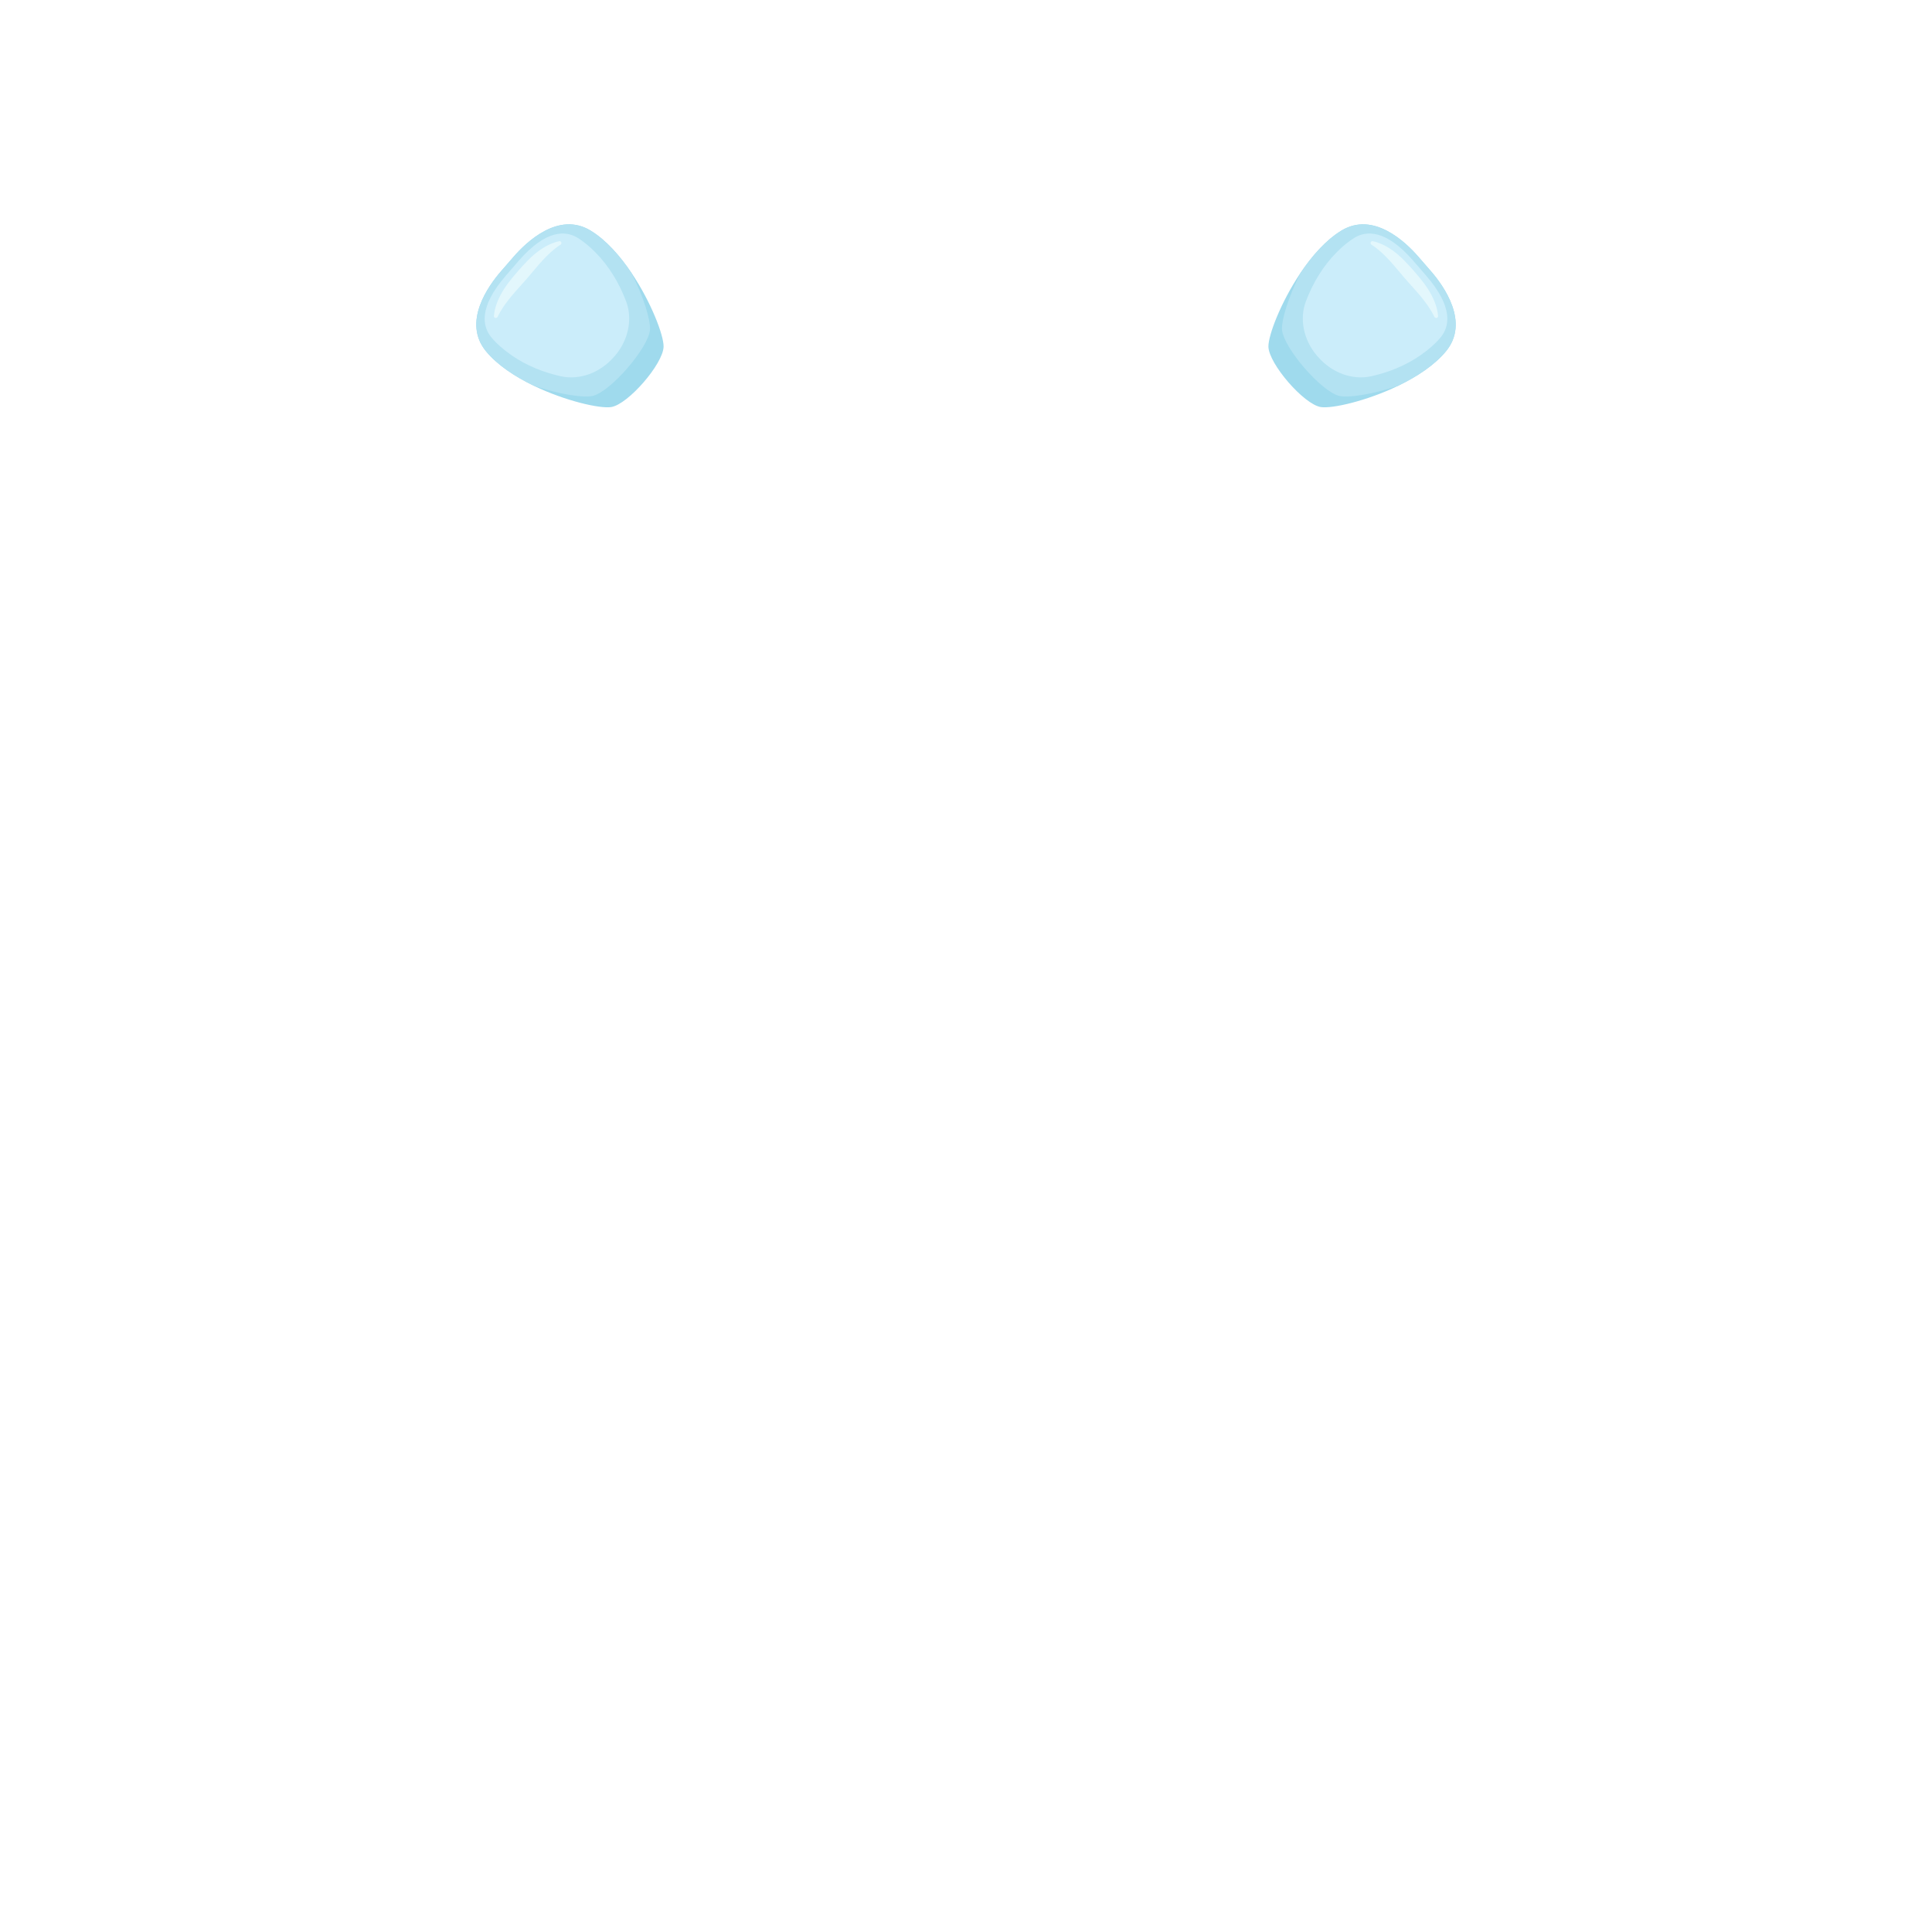
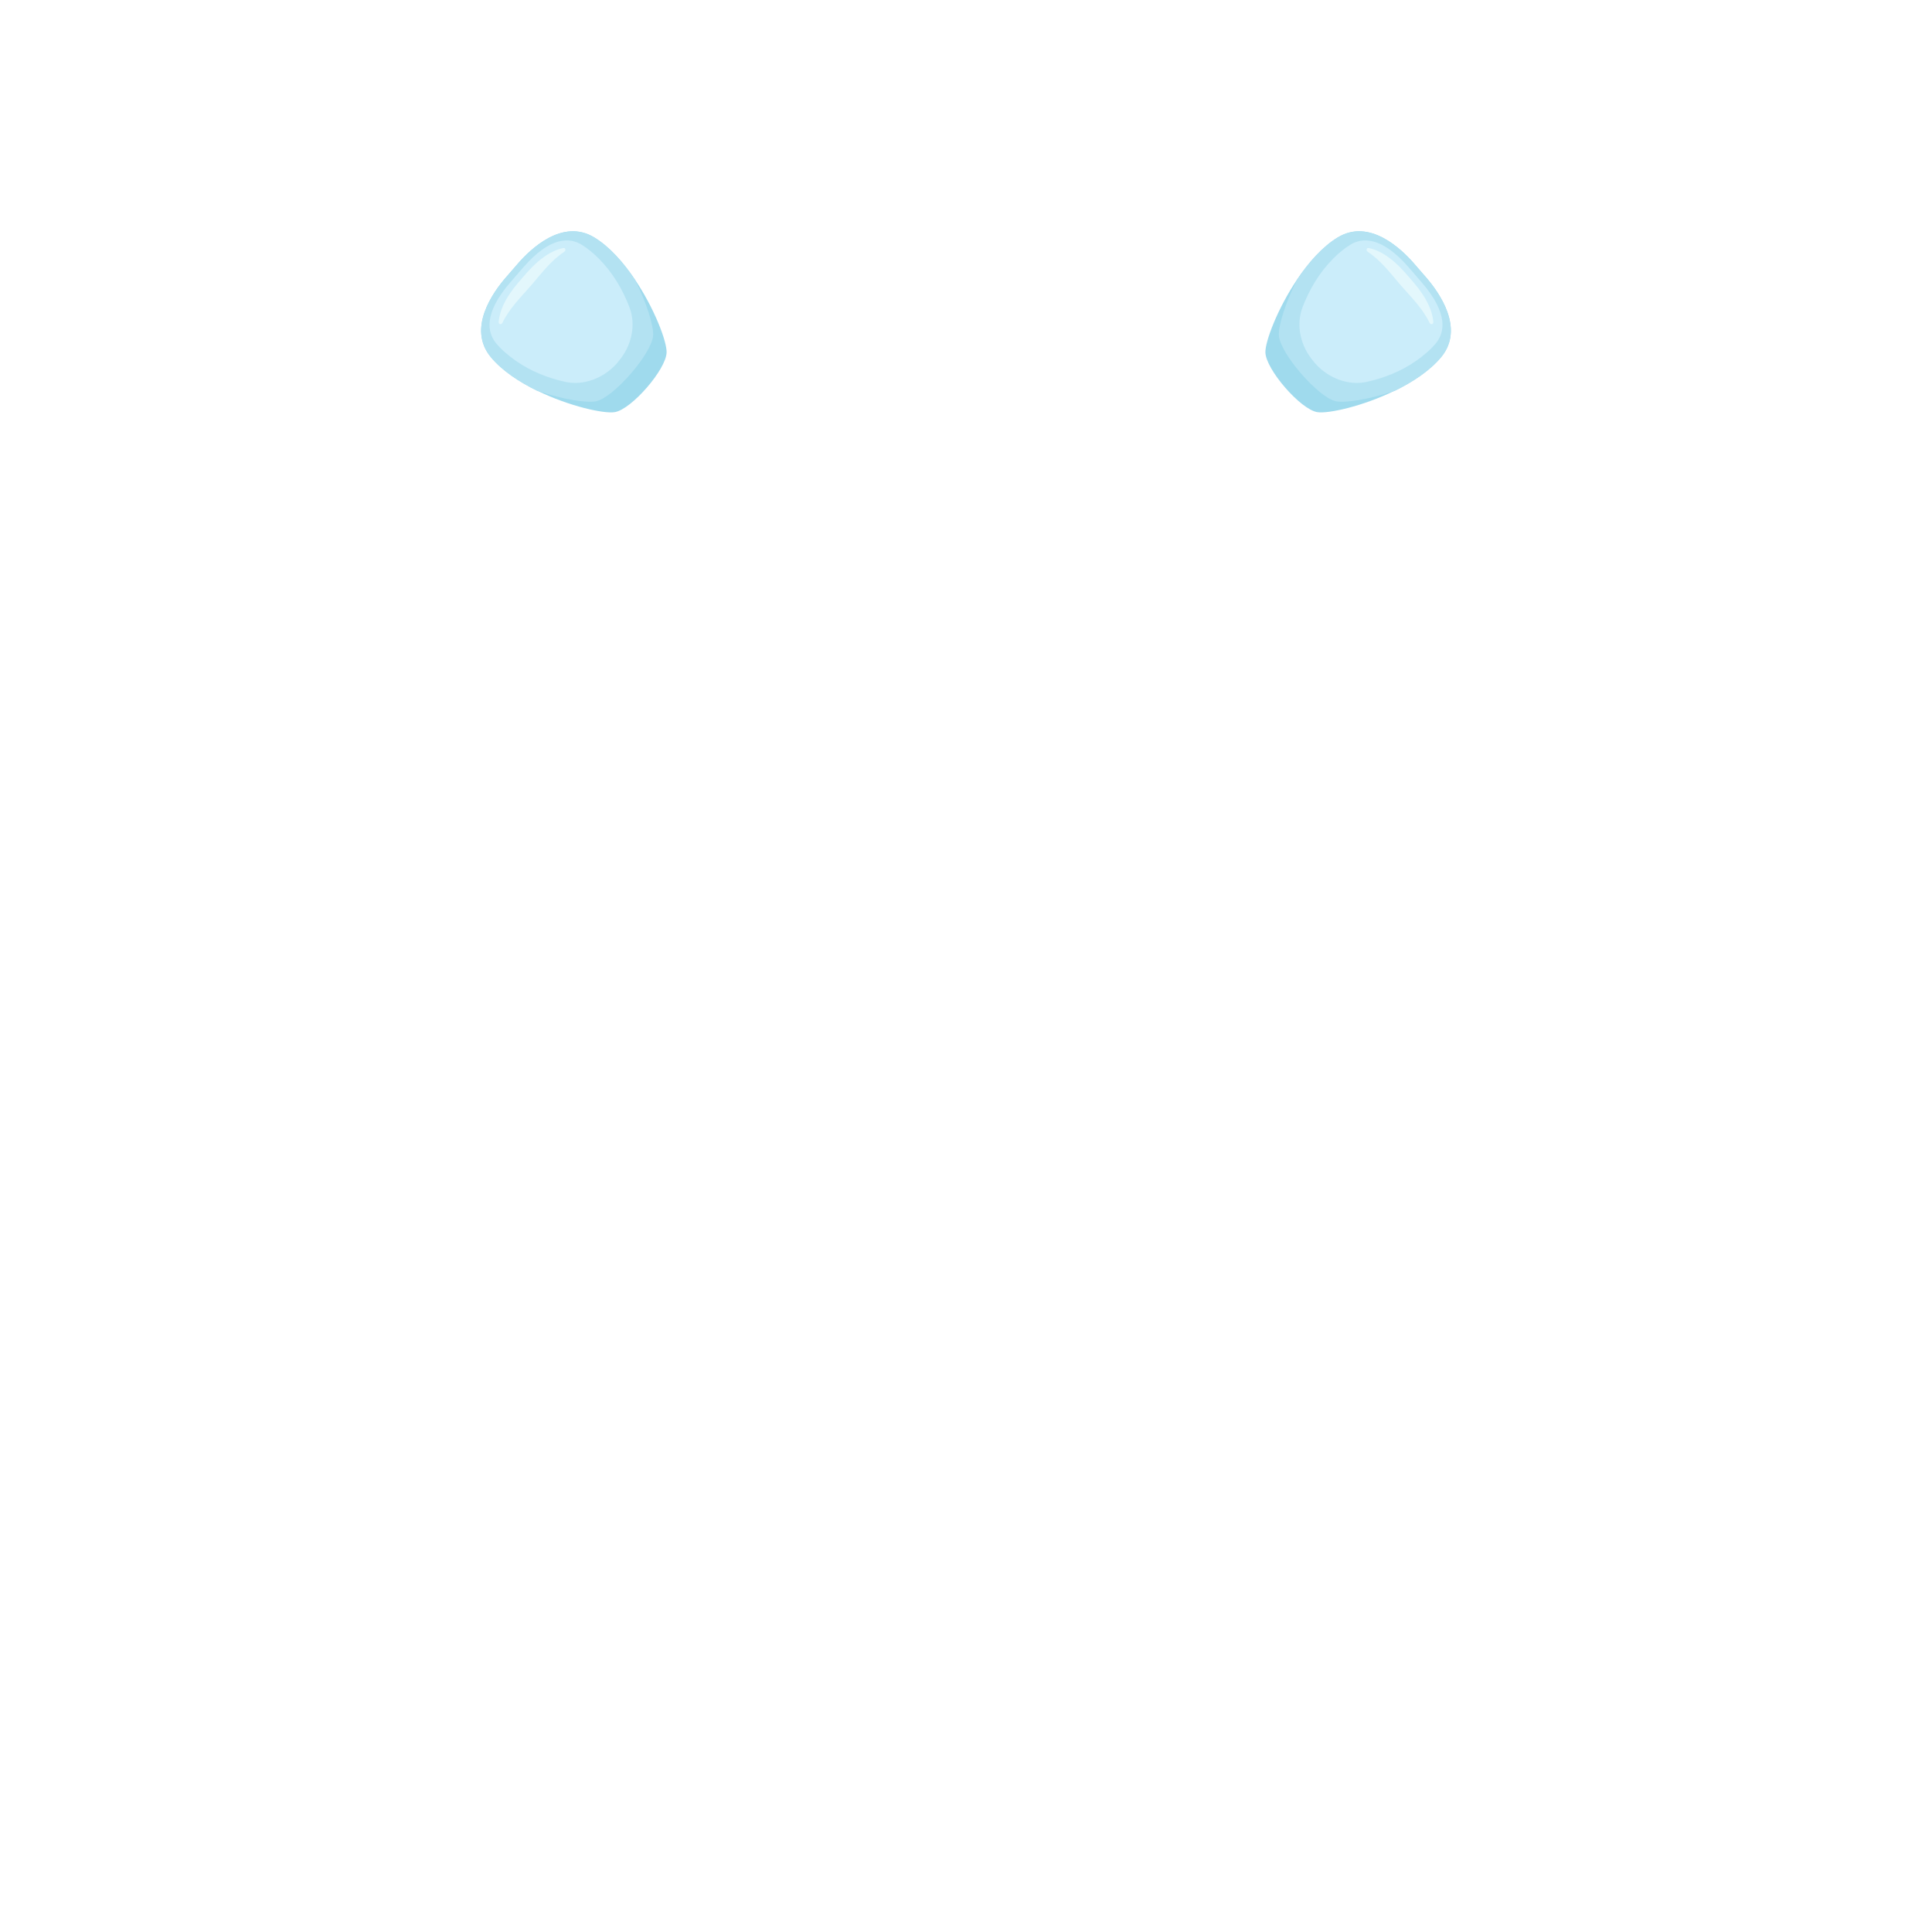
<svg xmlns="http://www.w3.org/2000/svg" id="Layer_1" data-name="Layer 1" viewBox="0 0 320 320">
  <defs>
    <style>
      .cls-1 {
        fill: #b3e2f2;
      }

      .cls-2 {
        fill: #e3f7fc;
      }

      .cls-3 {
        fill: none;
      }

      .cls-4 {
        fill: #9fdaed;
      }

      .cls-5 {
        fill: #cbedfa;
      }
    </style>
  </defs>
  <rect class="cls-3" width="320" height="320" />
-   <g id="_16bulan" data-name="16bulan">
+   <g id="_16" data-name="16">
    <g>
-       <path class="cls-4" d="m88.36,63.87c5.29,2.56,11.05,3.85,12.88,3.55,2.8-.45,8.61-7.16,8.67-10,.04-1.85-2.04-7.34-5.31-12.21-1.91-2.84-4.22-5.46-6.76-7.01-5.34-3.26-10.7,1.92-12.82,4.38-.66.77-1.32,1.53-1.99,2.29-2.14,2.45-6.51,8.5-2.52,13.32,1.88,2.28,4.79,4.19,7.85,5.67Z" />
-       <path class="cls-1" d="m88.36,63.87c4.25,1.45,8.24,2.04,9.75,1.72,2.95-.62,9.35-8.01,9.55-11.01.1-1.54-1.04-5.38-3.06-9.36-1.91-2.84-4.22-5.46-6.76-7.01-5.34-3.26-10.7,1.92-12.82,4.38-.66.77-1.32,1.53-1.99,2.29-2.14,2.45-6.51,8.5-2.52,13.32,1.88,2.28,4.79,4.19,7.85,5.67Z" />
-       <path class="cls-5" d="m101.73,59.08l.1-.12c2.25-2.6,2.98-6.12,1.88-9.03h0c-1.16-3.07-2.85-5.87-5.11-8.15-.98-.99-1.97-1.8-2.93-2.39-1.92-1.18-5.17-1.47-9.75,3.8-.73.84-1.42,1.64-2.14,2.47-4.59,5.3-3.84,8.47-2.4,10.21.85,1.03,2,2.04,3.4,3.01,2.41,1.66,5.18,2.79,8.11,3.44h0c3.08.68,6.49-.55,8.77-3.18l.07-.08Z" />
-       <path class="cls-2" d="m92.81,40.56c.32-.2.17-.68-.18-.61-1.13.23-2.29.82-3.22,1.48-1.4.98-2.57,2.28-3.61,3.47-1.04,1.19-2.15,2.52-2.94,4.05-.53,1.01-.97,2.25-1.05,3.4-.02.36.46.44.63.1,1.16-2.43,3.15-4.36,4.82-6.29,1.7-1.96,3.33-4.18,5.55-5.61Z" />
+       <path class="cls-4" d="m89.07,64.75c5.23,2.54,10.94,3.81,12.76,3.51,2.77-.45,8.53-7.09,8.58-9.9.04-1.83-2.02-7.27-5.26-12.08-1.89-2.81-4.18-5.41-6.69-6.94-5.28-3.23-10.59,1.9-12.7,4.34-.65.76-1.31,1.52-1.97,2.27-2.11,2.43-6.44,8.42-2.5,13.19,1.86,2.25,4.74,4.15,7.77,5.62Z" />
+       <path class="cls-1" d="m89.07,64.75c4.21,1.44,8.15,2.02,9.66,1.71,2.92-.61,9.26-7.93,9.45-10.9.1-1.52-1.03-5.33-3.03-9.27-1.89-2.81-4.18-5.41-6.69-6.94-5.28-3.23-10.59,1.9-12.7,4.34-.65.76-1.31,1.52-1.97,2.27-2.11,2.43-6.44,8.42-2.5,13.19,1.86,2.25,4.74,4.15,7.77,5.62Z" />
+       <path class="cls-5" d="m102.31,60.01l.1-.12c2.23-2.58,2.95-6.05,1.87-8.94h0c-1.15-3.04-2.82-5.81-5.05-8.07-.97-.98-1.95-1.78-2.91-2.36-1.9-1.16-5.12-1.45-9.65,3.77-.72.84-1.41,1.62-2.12,2.45-4.55,5.24-3.8,8.39-2.38,10.11.84,1.02,1.98,2.02,3.37,2.98,2.39,1.65,5.13,2.76,8.03,3.41h0c3.04.68,6.42-.55,8.68-3.14l.06-.07Z" />
+       <path class="cls-2" d="m93.48,41.68c.31-.2.17-.67-.18-.6-1.12.22-2.27.81-3.19,1.47-1.39.97-2.55,2.26-3.57,3.44-1.03,1.18-2.13,2.5-2.91,4.01-.53,1-.96,2.23-1.03,3.37-.02.36.46.44.62.1,1.14-2.4,3.12-4.32,4.77-6.22,1.68-1.94,3.29-4.14,5.5-5.56Z" />
    </g>
    <g>
-       <path class="cls-4" d="m231.64,63.87c-5.29,2.56-11.05,3.85-12.88,3.55-2.8-.45-8.61-7.16-8.67-10-.04-1.85,2.04-7.34,5.31-12.21,1.91-2.84,4.22-5.46,6.76-7.01,5.34-3.26,10.7,1.92,12.82,4.38.66.77,1.32,1.53,1.99,2.29,2.14,2.45,6.51,8.5,2.52,13.32-1.88,2.28-4.79,4.19-7.85,5.67Z" />
-       <path class="cls-1" d="m231.64,63.87c-4.25,1.45-8.24,2.04-9.75,1.72-2.95-.62-9.35-8.01-9.55-11.01-.1-1.54,1.04-5.38,3.06-9.36,1.91-2.84,4.22-5.46,6.76-7.01,5.34-3.26,10.7,1.92,12.82,4.38.66.77,1.32,1.53,1.99,2.29,2.14,2.45,6.51,8.5,2.52,13.32-1.88,2.28-4.79,4.19-7.85,5.67Z" />
-       <path class="cls-5" d="m218.27,59.08l-.1-.12c-2.25-2.6-2.98-6.12-1.88-9.03h0c1.16-3.07,2.85-5.87,5.11-8.15.98-.99,1.97-1.8,2.93-2.39,1.92-1.18,5.17-1.47,9.75,3.8.73.84,1.42,1.64,2.14,2.47,4.59,5.3,3.84,8.47,2.4,10.21-.85,1.03-2,2.04-3.4,3.01-2.41,1.66-5.18,2.79-8.11,3.44h0c-3.08.68-6.49-.55-8.77-3.18l-.07-.08Z" />
-       <path class="cls-2" d="m227.19,40.56c-.32-.2-.17-.68.18-.61,1.13.23,2.29.82,3.22,1.48,1.4.98,2.57,2.28,3.61,3.47,1.04,1.19,2.15,2.52,2.94,4.05.53,1.01.97,2.25,1.05,3.4.02.36-.46.44-.63.1-1.16-2.43-3.15-4.36-4.82-6.29-1.7-1.96-3.33-4.18-5.55-5.61Z" />
+       <path class="cls-4" d="m230.93,64.75c-5.23,2.54-10.94,3.81-12.76,3.51-2.77-.45-8.53-7.09-8.58-9.9-.04-1.83,2.02-7.27,5.26-12.08,1.89-2.81,4.18-5.41,6.69-6.94,5.28-3.23,10.59,1.9,12.7,4.34.65.76,1.31,1.52,1.97,2.27,2.11,2.43,6.44,8.42,2.5,13.19-1.86,2.25-4.74,4.15-7.77,5.62Z" />
+       <path class="cls-1" d="m230.93,64.75c-4.21,1.44-8.15,2.02-9.66,1.71-2.92-.61-9.26-7.93-9.45-10.9-.1-1.52,1.03-5.33,3.03-9.27,1.89-2.81,4.18-5.41,6.69-6.94,5.28-3.23,10.59,1.9,12.7,4.34.65.76,1.31,1.52,1.97,2.27,2.11,2.43,6.44,8.42,2.5,13.19-1.86,2.25-4.74,4.15-7.77,5.62Z" />
+       <path class="cls-5" d="m217.69,60.01l-.1-.12c-2.23-2.58-2.95-6.05-1.87-8.94h0c1.15-3.04,2.82-5.81,5.05-8.07.97-.98,1.95-1.78,2.91-2.36,1.9-1.16,5.12-1.45,9.65,3.77.72.84,1.41,1.62,2.12,2.45,4.55,5.24,3.8,8.39,2.38,10.11-.84,1.02-1.98,2.02-3.37,2.98-2.39,1.65-5.13,2.76-8.03,3.41h0c-3.05.68-6.42-.55-8.68-3.14l-.06-.07Z" />
+       <path class="cls-2" d="m226.52,41.68c-.31-.2-.17-.67.18-.6,1.12.22,2.27.81,3.19,1.47,1.39.97,2.55,2.26,3.57,3.44,1.03,1.18,2.13,2.5,2.91,4.01.53,1,.96,2.23,1.03,3.37.02.36-.46.44-.62.1-1.14-2.4-3.12-4.32-4.77-6.22-1.68-1.94-3.29-4.14-5.5-5.56Z" />
    </g>
  </g>
</svg>
